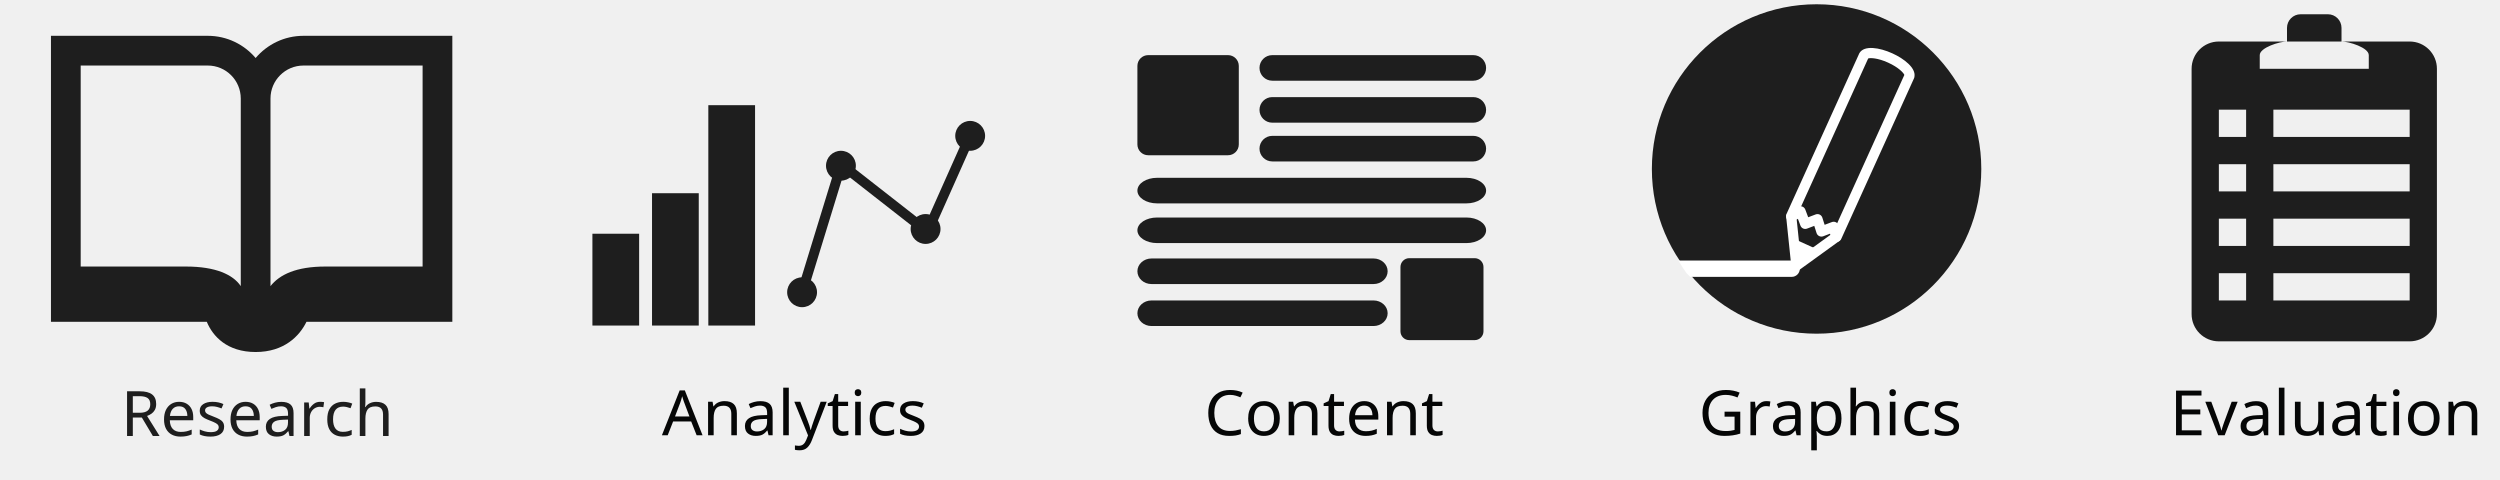
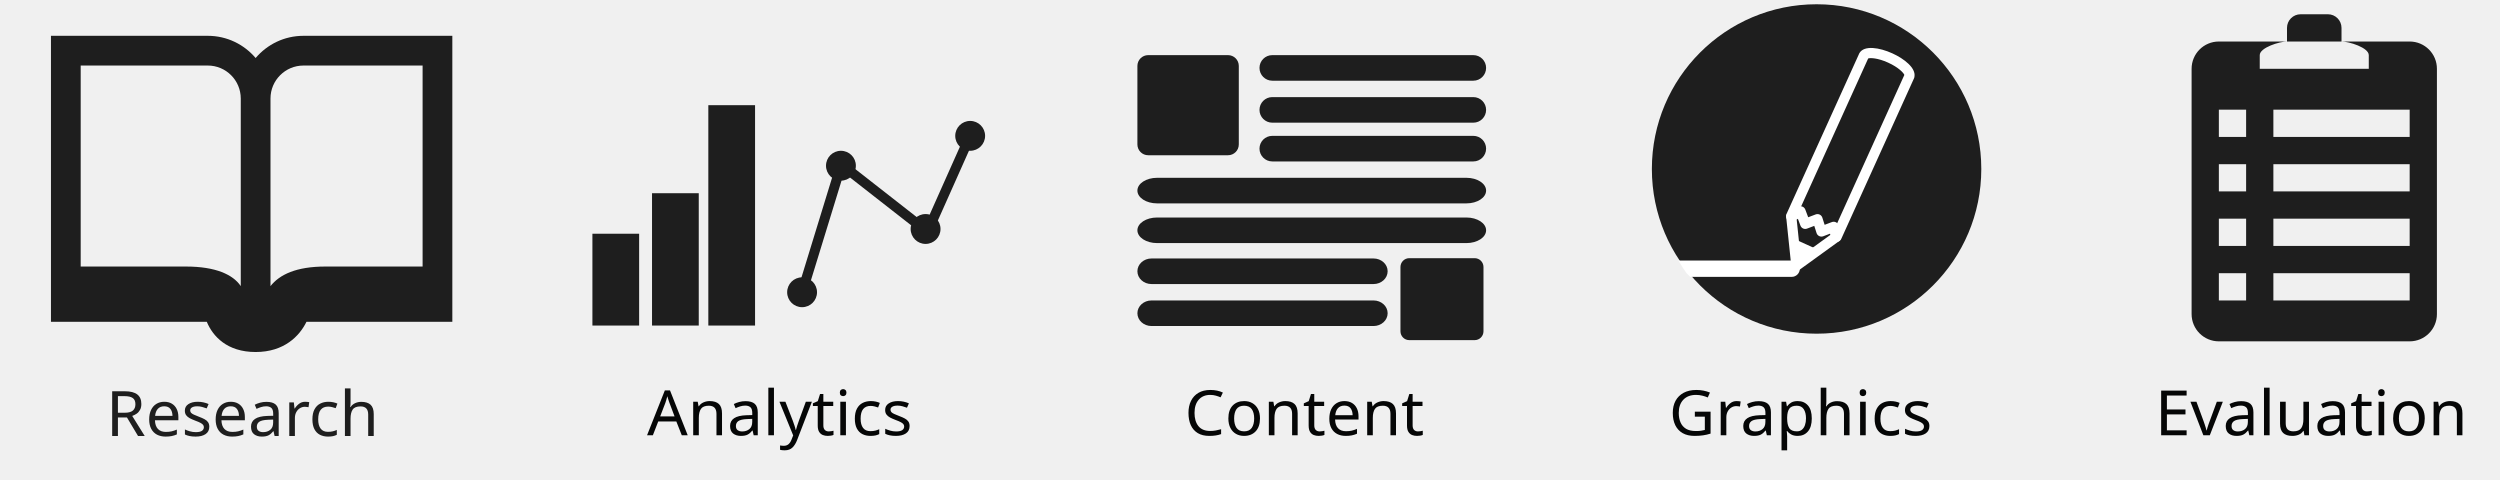
<svg xmlns="http://www.w3.org/2000/svg" version="1.1" id="Layer_1" x="0px" y="0px" width="1009.449px" height="193.491px" viewBox="0 0 1009.449 193.491" enable-background="new 0 0 1009.449 193.491" xml:space="preserve">
-   <path fill="#1E1E1E" d="M122.53,14.46c-7.732,0-14.667,3.483-19.312,8.965c-4.646-5.481-11.58-8.965-19.312-8.965H20.576v115.479  h62.925c2.393,5.802,8.147,12.197,19.717,12.197c11.533,0,17.748-6.479,20.528-12.197h58.896V14.46H122.53z M122.53,26.464h48.108  v81.157H131.38c-11.765,0-18.518,3.265-22.161,7.907V39.776C109.219,32.434,115.19,26.464,122.53,26.464z M32.581,26.464h51.326  c7.339,0,13.309,5.97,13.309,13.312v75.752c-3.11-4.643-10.114-7.907-22.161-7.907H32.581V26.464z" />
-   <g>
-     <text transform="matrix(1.018 0 0 1 267.2617 175.7607)" fill="#050606" font-family="'ProximaNova-Regular'" font-size="25.282">Analytics</text>
-     <rect x="239.203" y="94.375" fill="#1E1E1E" width="18.866" height="37.074" />
-     <rect x="263.276" y="78.017" fill="#1E1E1E" width="18.867" height="53.433" />
-     <rect x="286.01" y="42.472" fill="#1E1E1E" width="18.867" height="88.978" />
-     <circle fill="#1E1E1E" cx="339.552" cy="66.915" r="6.029" />
-     <circle fill="#1E1E1E" cx="373.729" cy="92.46" r="6.029" />
-     <circle fill="#1E1E1E" cx="391.735" cy="54.855" r="6.029" />
-     <circle fill="#1E1E1E" cx="323.866" cy="118.005" r="6.029" />
-     <line fill="#1E1E1E" stroke="#1E1E1E" stroke-width="4" stroke-miterlimit="10" x1="339.553" y1="66.915" x2="323.867" y2="118.005" />
-     <line fill="#1E1E1E" stroke="#1E1E1E" stroke-width="4" stroke-miterlimit="10" x1="373.729" y1="92.989" x2="337.984" y2="65.049" />
-     <line fill="#1E1E1E" stroke="#1E1E1E" stroke-width="4" stroke-miterlimit="10" x1="391.736" y1="54.855" x2="373.729" y2="95.251" />
+   <defs id="defs95" />
+   <path fill="#1E1E1E" d="M122.53,14.46c-7.732,0-14.667,3.483-19.312,8.965c-4.646-5.481-11.58-8.965-19.312-8.965H20.576v115.479  h62.925c2.393,5.802,8.147,12.197,19.717,12.197c11.533,0,17.748-6.479,20.528-12.197h58.896V14.46H122.53z M122.53,26.464h48.108  v81.157H131.38c-11.765,0-18.518,3.265-22.161,7.907V39.776C109.219,32.434,115.19,26.464,122.53,26.464z M32.581,26.464h51.326  c7.339,0,13.309,5.97,13.309,13.312v75.752c-3.11-4.643-10.114-7.907-22.161-7.907H32.581V26.464z" id="path1" />
+   <g id="g8">
+     <text transform="scale(1.00896,0.9911197)" fill="#050606" font-family="ProximaNova-Regular" font-size="25.508px" id="text1" x="258.942" y="177.335" style="stroke-width:1.009">Analytics</text>
+     <rect x="239.203" y="94.375" fill="#1E1E1E" width="18.866" height="37.074" id="rect1" />
+     <rect x="263.276" y="78.017" fill="#1E1E1E" width="18.867" height="53.433" id="rect2" />
+     <rect x="286.01" y="42.472" fill="#1E1E1E" width="18.867" height="88.978" id="rect3" />
+     <circle fill="#1E1E1E" cx="339.552" cy="66.915" r="6.029" id="circle3" />
+     <circle fill="#1E1E1E" cx="373.729" cy="92.46" r="6.029" id="circle4" />
+     <circle fill="#1E1E1E" cx="391.735" cy="54.855" r="6.029" id="circle5" />
+     <circle fill="#1E1E1E" cx="323.866" cy="118.005" r="6.029" id="circle6" />
+     <line fill="#1E1E1E" stroke="#1E1E1E" stroke-width="4" stroke-miterlimit="10" x1="339.553" y1="66.915" x2="323.867" y2="118.005" id="line6" />
+     <line fill="#1E1E1E" stroke="#1E1E1E" stroke-width="4" stroke-miterlimit="10" x1="373.729" y1="92.989" x2="337.984" y2="65.049" id="line7" />
+     <line fill="#1E1E1E" stroke="#1E1E1E" stroke-width="4" stroke-miterlimit="10" x1="391.736" y1="54.855" x2="373.729" y2="95.251" id="line8" />
  </g>
-   <path fill="#1E1E1E" d="M500.202,58.324c0,2.408-1.951,4.359-4.358,4.359h-32.226c-2.408,0-4.359-1.951-4.359-4.359V26.618  c0-2.408,1.951-4.359,4.359-4.359h32.226c2.407,0,4.358,1.951,4.358,4.359V58.324z" />
-   <path fill="#1E1E1E" d="M599,133.772c0,1.972-1.598,3.569-3.569,3.569h-26.385c-1.971,0-3.569-1.598-3.569-3.569v-25.961  c0-1.971,1.598-3.568,3.569-3.568h26.385c1.972,0,3.569,1.598,3.569,3.568V133.772z" />
-   <path fill="#1E1E1E" d="M600.058,27.423c0,2.852-2.312,5.164-5.163,5.164H513.72c-2.852,0-5.164-2.312-5.164-5.164l0,0  c0-2.852,2.312-5.164,5.164-5.164h81.175C597.747,22.259,600.058,24.571,600.058,27.423L600.058,27.423z" />
-   <path fill="#1E1E1E" d="M600.058,44.372c0,2.852-2.312,5.164-5.163,5.164H513.72c-2.852,0-5.164-2.312-5.164-5.164l0,0  c0-2.852,2.312-5.164,5.164-5.164h81.175C597.747,39.208,600.058,41.521,600.058,44.372L600.058,44.372z" />
-   <path fill="#1E1E1E" d="M600.058,60.02c0,2.853-2.312,5.165-5.163,5.165H513.72c-2.852,0-5.164-2.312-5.164-5.165l0,0  c0-2.852,2.312-5.164,5.164-5.164h81.175C597.747,54.855,600.058,57.168,600.058,60.02L600.058,60.02z" />
-   <path fill="#1E1E1E" d="M600.058,76.958c0,2.853-3.557,5.164-7.947,5.164H467.205c-4.389,0-7.947-2.312-7.947-5.164l0,0  c0-2.853,3.558-5.165,7.947-5.165h124.907C596.501,71.793,600.058,74.105,600.058,76.958L600.058,76.958z" />
-   <path fill="#1E1E1E" d="M600.058,92.989c0,2.853-3.557,5.164-7.947,5.164H467.205c-4.389,0-7.947-2.312-7.947-5.164l0,0  c0-2.852,3.558-5.164,7.947-5.164h124.907C596.501,87.825,600.058,90.138,600.058,92.989L600.058,92.989z" />
-   <path fill="#1E1E1E" d="M560.303,109.53c0,2.852-2.554,5.164-5.703,5.164h-89.639c-3.15,0-5.703-2.312-5.703-5.164l0,0  c0-2.853,2.553-5.164,5.703-5.164H554.6C557.749,104.366,560.303,106.678,560.303,109.53L560.303,109.53z" />
-   <circle fill="#1E1E1E" cx="733.499" cy="68.229" r="66.508" />
-   <g>
-     <g>
-       <g>
-         <polygon fill="#FFFFFF" points="725.555,106.791 724.524,98.883 732.179,102.354    " />
+   <path fill="#1E1E1E" d="M500.202,58.324c0,2.408-1.951,4.359-4.358,4.359h-32.226c-2.408,0-4.359-1.951-4.359-4.359V26.618  c0-2.408,1.951-4.359,4.359-4.359h32.226c2.407,0,4.358,1.951,4.358,4.359V58.324z" id="path8" />
+   <path fill="#1E1E1E" d="M599,133.772c0,1.972-1.598,3.569-3.569,3.569h-26.385c-1.971,0-3.569-1.598-3.569-3.569v-25.961  c0-1.971,1.598-3.568,3.569-3.568h26.385c1.972,0,3.569,1.598,3.569,3.568V133.772z" id="path9" />
+   <path fill="#1E1E1E" d="M600.058,27.423c0,2.852-2.312,5.164-5.163,5.164H513.72c-2.852,0-5.164-2.312-5.164-5.164l0,0  c0-2.852,2.312-5.164,5.164-5.164h81.175C597.747,22.259,600.058,24.571,600.058,27.423L600.058,27.423z" id="path10" />
+   <path fill="#1E1E1E" d="M600.058,44.372c0,2.852-2.312,5.164-5.163,5.164H513.72c-2.852,0-5.164-2.312-5.164-5.164l0,0  c0-2.852,2.312-5.164,5.164-5.164h81.175C597.747,39.208,600.058,41.521,600.058,44.372L600.058,44.372z" id="path11" />
+   <path fill="#1E1E1E" d="M600.058,60.02c0,2.853-2.312,5.165-5.163,5.165H513.72c-2.852,0-5.164-2.312-5.164-5.165l0,0  c0-2.852,2.312-5.164,5.164-5.164h81.175C597.747,54.855,600.058,57.168,600.058,60.02L600.058,60.02z" id="path12" />
+   <path fill="#1E1E1E" d="M600.058,76.958c0,2.853-3.557,5.164-7.947,5.164H467.205c-4.389,0-7.947-2.312-7.947-5.164l0,0  c0-2.853,3.558-5.165,7.947-5.165h124.907C596.501,71.793,600.058,74.105,600.058,76.958L600.058,76.958z" id="path13" />
+   <path fill="#1E1E1E" d="M600.058,92.989c0,2.853-3.557,5.164-7.947,5.164H467.205c-4.389,0-7.947-2.312-7.947-5.164l0,0  c0-2.852,3.558-5.164,7.947-5.164h124.907C596.501,87.825,600.058,90.138,600.058,92.989L600.058,92.989z" id="path14" />
+   <path fill="#1E1E1E" d="M560.303,109.53c0,2.852-2.554,5.164-5.703,5.164h-89.639c-3.15,0-5.703-2.312-5.703-5.164l0,0  c0-2.853,2.553-5.164,5.703-5.164H554.6C557.749,104.366,560.303,106.678,560.303,109.53L560.303,109.53z" id="path15" />
+   <circle fill="#1E1E1E" cx="733.499" cy="68.229" r="66.508" id="circle15" />
+   <g id="g21">
+     <g id="g19">
+       <g id="g15">
+         <polygon fill="#FFFFFF" points="725.555,106.791 724.524,98.883 732.179,102.354    " id="polygon15" />
      </g>
-       <g>
-         <path fill="#FFFFFF" d="M741.589,97.668c-0.28,0-0.562-0.055-0.832-0.175l0.816-1.891l-1.858-0.84l29.221-64.498     c-0.225-0.748-2.264-3.032-6.568-4.982c-4.243-1.922-7.278-1.977-8.042-1.668l-29.237,64.52l-1.866-0.844l-0.909,1.847     c-0.989-0.497-1.427-1.692-0.974-2.699l29.2-64.449c0.031-0.085,0.065-0.169,0.104-0.253c0.057-0.119,0.11-0.225,0.174-0.328     c0.011-0.017,0.021-0.033,0.031-0.046v-0.003c1.937-3.141,8.035-2.175,13.219,0.172c4.969,2.255,9.537,5.977,8.954,9.388     c-0.018,0.236-0.075,0.472-0.177,0.696l-29.381,64.843C743.121,97.218,742.369,97.668,741.589,97.668L741.589,97.668z" />
+       <g id="g16">
+         <path fill="#FFFFFF" d="M741.589,97.668c-0.28,0-0.562-0.055-0.832-0.175l0.816-1.891l-1.858-0.84l29.221-64.498     c-0.225-0.748-2.264-3.032-6.568-4.982c-4.243-1.922-7.278-1.977-8.042-1.668l-29.237,64.52l-1.866-0.844l-0.909,1.847     c-0.989-0.497-1.427-1.692-0.974-2.699l29.2-64.449c0.031-0.085,0.065-0.169,0.104-0.253c0.057-0.119,0.11-0.225,0.174-0.328     c0.011-0.017,0.021-0.033,0.031-0.046v-0.003c1.937-3.141,8.035-2.175,13.219,0.172c4.969,2.255,9.537,5.977,8.954,9.388     c-0.018,0.236-0.075,0.472-0.177,0.696l-29.381,64.843C743.121,97.218,742.369,97.668,741.589,97.668L741.589,97.668z" id="path16" />
      </g>
-       <g>
-         <path fill="#FFFFFF" d="M725.341,109.37c-0.282,0-0.568-0.059-0.839-0.181c-0.67-0.3-1.128-0.934-1.206-1.666l-2.062-19.768     c-0.085-0.8,0.308-1.575,0.999-1.985l3.738-2.205c0.525-0.311,1.155-0.371,1.729-0.169c0.571,0.201,1.027,0.647,1.241,1.216     l1.171,3.113l3.017-1.146c0.53-0.201,1.119-0.176,1.625,0.07c0.51,0.245,0.898,0.688,1.068,1.227l0.926,2.902l2.924-1.11     c0.558-0.208,1.178-0.169,1.704,0.109c0.523,0.281,0.901,0.774,1.034,1.354l0.945,4.135c0.183,0.806-0.13,1.642-0.799,2.127     l-16.009,11.582C726.189,109.237,725.768,109.37,725.341,109.37L725.341,109.37z M725.466,88.644l1.555,14.914l12.018-8.696     l-0.115-0.505l-2.742,1.043c-0.527,0.198-1.115,0.176-1.625-0.072c-0.511-0.247-0.896-0.688-1.066-1.227l-0.926-2.9l-2.92,1.108     c-0.509,0.194-1.076,0.179-1.576-0.048c-0.499-0.226-0.888-0.641-1.08-1.151l-1.034-2.751L725.466,88.644L725.466,88.644z" />
+       <g id="g17">
+         <path fill="#FFFFFF" d="M725.341,109.37c-0.282,0-0.568-0.059-0.839-0.181c-0.67-0.3-1.128-0.934-1.206-1.666l-2.062-19.768     c-0.085-0.8,0.308-1.575,0.999-1.985l3.738-2.205c0.525-0.311,1.155-0.371,1.729-0.169c0.571,0.201,1.027,0.647,1.241,1.216     l1.171,3.113l3.017-1.146c0.53-0.201,1.119-0.176,1.625,0.07c0.51,0.245,0.898,0.688,1.068,1.227l0.926,2.902l2.924-1.11     c0.558-0.208,1.178-0.169,1.704,0.109c0.523,0.281,0.901,0.774,1.034,1.354l0.945,4.135c0.183,0.806-0.13,1.642-0.799,2.127     l-16.009,11.582C726.189,109.237,725.768,109.37,725.341,109.37L725.341,109.37z M725.466,88.644l1.555,14.914l12.018-8.696     l-0.115-0.505l-2.742,1.043c-0.527,0.198-1.115,0.176-1.625-0.072c-0.511-0.247-0.896-0.688-1.066-1.227l-0.926-2.9l-2.92,1.108     c-0.509,0.194-1.076,0.179-1.576-0.048c-0.499-0.226-0.888-0.641-1.08-1.151l-1.034-2.751L725.466,88.644L725.466,88.644z" id="path17" />
      </g>
-       <g>
-         <polygon fill="#FFFFFF" points="731.751,104.298 723.376,100.505 725.071,96.755 733.447,100.55    " />
+       <g id="g18">
+         <polygon fill="#FFFFFF" points="731.751,104.298 723.376,100.505 725.071,96.755 733.447,100.55    " id="polygon17" />
      </g>
    </g>
-     <g>
-       <path fill="#FFFFFF" d="M723.447,105.211h-45.724c0.597,0.911,1.165,1.841,1.703,2.79c0.547,0.763,1.081,1.535,1.588,2.326    c0.492,0.482,0.979,0.968,1.452,1.469h40.98c1.818,0,3.294-1.475,3.294-3.293S725.266,105.211,723.447,105.211z" />
+     <g id="g20">
+       <path fill="#FFFFFF" d="M723.447,105.211h-45.724c0.597,0.911,1.165,1.841,1.703,2.79c0.547,0.763,1.081,1.535,1.588,2.326    c0.492,0.482,0.979,0.968,1.452,1.469h40.98c1.818,0,3.294-1.475,3.294-3.293S725.266,105.211,723.447,105.211z" id="path19" />
    </g>
  </g>
-   <path fill="#1E1E1E" d="M972.974,137.83h-77.045c-6.077,0-11.006-4.928-11.006-11.007V27.769c0-6.078,4.929-11.006,11.006-11.006  h27.516c-3.042,0-11.006,2.461-11.006,5.504v5.504h5.503h33.019h5.503v-5.505c0-3.042-7.963-5.503-11.007-5.503h27.518  c6.077,0,11.005,4.928,11.005,11.005v99.056C983.979,132.902,979.051,137.83,972.974,137.83z M906.937,44.278H895.93v11.006h11.007  V44.278z M906.937,66.289H895.93v11.007h11.007V66.289z M906.937,88.302H895.93v11.006h11.007V88.302z M906.937,110.315H895.93  v11.005h11.007V110.315z M972.974,44.278h-55.032v11.006h55.032V44.278z M972.974,66.289h-55.032v11.007h55.032V66.289z   M972.974,88.302h-55.032v11.006h55.032V88.302z M972.974,110.315h-55.032v11.005h55.032V110.315z M928.947,16.763h-5.503V11.26  c0.001-3.042,2.461-5.504,5.503-5.504h11.006c3.042,0,5.502,2.462,5.502,5.504v5.503h-5.502H928.947L928.947,16.763z" />
-   <text transform="matrix(1.018 0 0 1 60.9839 543.0947)" fill="#050606" font-family="'Calluna-Regular'" font-size="30">Research</text>
-   <path fill="#E88A7E" d="M143.41,351.356c-9.175,0-17.404,4.134-22.916,10.638c-5.513-6.504-13.741-10.638-22.916-10.638H22.429  v137.029h74.669c2.839,6.885,9.668,14.475,23.396,14.475c13.685,0,21.06-7.688,24.358-14.475h69.888V351.356H143.41z   M143.41,365.601h57.086v96.304h-46.583c-13.96,0-21.974,3.874-26.297,9.383v-89.89C127.615,372.685,134.7,365.601,143.41,365.601z   M36.674,365.601h60.904c8.709,0,15.793,7.084,15.793,15.797v89.89c-3.69-5.509-12.002-9.383-26.297-9.383h-50.4V365.601z" />
-   <rect x="-7.769" y="339.62" opacity="0.7" fill="#2D2D2D" width="252" height="212.5" />
-   <circle fill="#E88A7E" cx="44.997" cy="-4135.294" r="151.492" />
-   <text transform="matrix(1 0 0 1 -49.9521 -4135.488)" fill="#EEBAB6" font-family="'IM_FELL_FLOWERS_1'" font-size="142.471">U</text>
-   <text transform="matrix(1 0 0 1 -1.4995 -4091.244)" fill="#FFFFFF" font-family="'HoeflerText-Regular'" font-size="156.451">L</text>
-   <circle fill="none" stroke="#FFFFFF" stroke-width="7" stroke-miterlimit="10" cx="43.525" cy="-4134.265" r="124.815" />
-   <circle fill="#E88A7E" cx="435.71" cy="-4091.244" r="151.492" />
-   <text transform="matrix(1 0 0 1 340.7612 -4091.438)" fill="#EEBAB6" font-family="'IM_FELL_FLOWERS_1'" font-size="142.471">U</text>
-   <circle fill="none" stroke="#FFFFFF" stroke-width="7" stroke-miterlimit="10" cx="434.238" cy="-4090.215" r="124.815" />
-   <circle fill="#E88A7E" cx="1182.772" cy="-4117.587" r="151.492" />
-   <circle fill="none" stroke="#FFFFFF" stroke-width="7" stroke-miterlimit="10" cx="1181.301" cy="-4116.558" r="124.815" />
-   <text transform="matrix(1 0 0 1 1080.487 -3661.72)" fill="#FDFDFE" font-family="'IM_FELL_FLOWERS_2'" font-size="573.751">c</text>
-   <text transform="matrix(1 0 0 1 651.5518 -4109.064)" font-family="'IM_FELL_FLOWERS_1'" font-size="190.524">U</text>
-   <circle fill="#E88A7E" cx="-344.094" cy="-4135.488" r="151.492" />
-   <text transform="matrix(1 0 0 1 -439.042 -4135.682)" fill="#FCFAFB" font-family="'IM_FELL_FLOWERS_1'" font-size="142.471">U</text>
-   <text transform="matrix(1 0 0 1 -826.1729 -4134.266)" fill="#E88A7E" font-family="'IM_FELL_FLOWERS_1'" font-size="182.753">U</text>
-   <circle fill="#E88A7E" cx="1573.144" cy="-4109.063" r="151.492" />
-   <text transform="matrix(1 0 0 1 1526.648 -4065.014)" fill="#FFFFFF" font-family="'HoeflerText-Regular'" font-size="156.451">L</text>
-   <circle fill="none" stroke="#FFFFFF" stroke-width="7" stroke-miterlimit="10" cx="1571.672" cy="-4108.035" r="124.815" />
-   <g>
-     <text transform="matrix(1.018 0 0 1 282.2173 -3549.199)" fill="#49484A" font-family="'HoeflerText-Regular'" font-size="87.245">L</text>
+   <path fill="#1E1E1E" d="M972.974,137.83h-77.045c-6.077,0-11.006-4.928-11.006-11.007V27.769c0-6.078,4.929-11.006,11.006-11.006  h27.516c-3.042,0-11.006,2.461-11.006,5.504v5.504h5.503h33.019h5.503v-5.505c0-3.042-7.963-5.503-11.007-5.503h27.518  c6.077,0,11.005,4.928,11.005,11.005v99.056C983.979,132.902,979.051,137.83,972.974,137.83z M906.937,44.278H895.93v11.006h11.007  V44.278z M906.937,66.289H895.93v11.007h11.007V66.289z M906.937,88.302H895.93v11.006h11.007V88.302z M906.937,110.315H895.93  v11.005h11.007V110.315z M972.974,44.278h-55.032v11.006h55.032V44.278z M972.974,66.289h-55.032v11.007h55.032V66.289z   M972.974,88.302h-55.032v11.006h55.032V88.302z M972.974,110.315h-55.032v11.005h55.032V110.315z M928.947,16.763h-5.503V11.26  c0.001-3.042,2.461-5.504,5.503-5.504h11.006c3.042,0,5.502,2.462,5.502,5.504v5.503h-5.502H928.947L928.947,16.763z" id="path21" />
+   <circle fill="#E88A7E" cx="44.997" cy="-4135.294" r="151.492" id="circle22" />
+   <text transform="matrix(1 0 0 1 -49.9521 -4135.488)" fill="#EEBAB6" font-family="'IM_FELL_FLOWERS_1'" font-size="142.471" id="text22">U</text>
+   <text transform="matrix(1 0 0 1 -1.4995 -4091.244)" fill="#FFFFFF" font-family="'HoeflerText-Regular'" font-size="156.451" id="text23">L</text>
+   <circle fill="none" stroke="#FFFFFF" stroke-width="7" stroke-miterlimit="10" cx="43.525" cy="-4134.265" r="124.815" id="circle23" />
+   <circle fill="#E88A7E" cx="435.71" cy="-4091.244" r="151.492" id="circle24" />
+   <text transform="matrix(1 0 0 1 340.7612 -4091.438)" fill="#EEBAB6" font-family="'IM_FELL_FLOWERS_1'" font-size="142.471" id="text24">U</text>
+   <circle fill="none" stroke="#FFFFFF" stroke-width="7" stroke-miterlimit="10" cx="434.238" cy="-4090.215" r="124.815" id="circle25" />
+   <circle fill="#E88A7E" cx="1182.772" cy="-4117.587" r="151.492" id="circle26" />
+   <circle fill="none" stroke="#FFFFFF" stroke-width="7" stroke-miterlimit="10" cx="1181.301" cy="-4116.558" r="124.815" id="circle27" />
+   <text transform="matrix(1 0 0 1 1080.487 -3661.72)" fill="#FDFDFE" font-family="'IM_FELL_FLOWERS_2'" font-size="573.751" id="text27">c</text>
+   <text transform="matrix(1 0 0 1 651.5518 -4109.064)" font-family="'IM_FELL_FLOWERS_1'" font-size="190.524" id="text28">U</text>
+   <circle fill="#E88A7E" cx="-344.094" cy="-4135.488" r="151.492" id="circle28" />
+   <text transform="matrix(1 0 0 1 -439.042 -4135.682)" fill="#FCFAFB" font-family="'IM_FELL_FLOWERS_1'" font-size="142.471" id="text29">U</text>
+   <text transform="matrix(1 0 0 1 -826.1729 -4134.266)" fill="#E88A7E" font-family="'IM_FELL_FLOWERS_1'" font-size="182.753" id="text30">U</text>
+   <circle fill="#E88A7E" cx="1573.144" cy="-4109.063" r="151.492" id="circle30" />
+   <text transform="matrix(1 0 0 1 1526.648 -4065.014)" fill="#FFFFFF" font-family="'HoeflerText-Regular'" font-size="156.451" id="text31">L</text>
+   <circle fill="none" stroke="#FFFFFF" stroke-width="7" stroke-miterlimit="10" cx="1571.672" cy="-4108.035" r="124.815" id="circle31" />
+   <g id="g32">
+     <text transform="matrix(1.018 0 0 1 282.2173 -3549.199)" fill="#49484A" font-family="'HoeflerText-Regular'" font-size="87.245" id="text32">L</text>
  </g>
-   <text transform="matrix(1 0 0 1 181.4883 -4260.556)" fill="#E88A7E" font-family="'HoeflerText-Regular'" font-size="142.38">R</text>
-   <circle fill="#E88A7E" cx="1248.83" cy="-3621.52" r="151.492" />
-   <circle fill="none" stroke="#FFFFFF" stroke-width="7" stroke-miterlimit="10" cx="1247.358" cy="-3620.491" r="124.815" />
-   <text transform="matrix(1.018 0 0 1 247.4946 -2691.567)" fill="#49484A" font-family="'IM_FELL_FLOWERS_2'" font-size="956.831">c</text>
-   <g>
-     <text transform="matrix(1.018 0 0 1 490.1948 -3549.199)" fill="#49484A" font-family="'HoeflerText-Regular'" font-size="87.245">C</text>
+   <text transform="matrix(1 0 0 1 181.4883 -4260.556)" fill="#E88A7E" font-family="'HoeflerText-Regular'" font-size="142.38" id="text33">R</text>
+   <circle fill="#E88A7E" cx="1248.83" cy="-3621.52" r="151.492" id="circle33" />
+   <circle fill="none" stroke="#FFFFFF" stroke-width="7" stroke-miterlimit="10" cx="1247.358" cy="-3620.491" r="124.815" id="circle34" />
+   <text transform="matrix(1.018 0 0 1 247.4946 -2691.567)" fill="#49484A" font-family="'IM_FELL_FLOWERS_2'" font-size="956.831" id="text34">c</text>
+   <g id="g35">
+     <text transform="matrix(1.018 0 0 1 490.1948 -3549.199)" fill="#49484A" font-family="'HoeflerText-Regular'" font-size="87.245" id="text35">C</text>
  </g>
-   <g>
-     <text transform="matrix(1.018 0 0 1 387.2109 -3633.717)" fill="#49484A" font-family="'HoeflerText-Regular'" font-size="87.245">R</text>
+   <g id="g36">
+     <text transform="matrix(1.018 0 0 1 387.2109 -3633.717)" fill="#49484A" font-family="'HoeflerText-Regular'" font-size="87.245" id="text36">R</text>
  </g>
-   <text transform="matrix(1.018 0 0 1 1111.69 -4109.064)" fill="#E88A7E" font-family="'HoeflerText-Regular'" font-size="52.275">L</text>
-   <text transform="matrix(1.018 0 0 1 1207.809 -4108.035)" fill="#E88A7E" font-family="'HoeflerText-Regular'" font-size="52.275">C</text>
-   <text transform="matrix(1.018 0 0 1 1161.102 -4159.245)" fill="#E88A7E" font-family="'HoeflerText-Regular'" font-size="52.275">R</text>
-   <circle fill="#E88A7E" cx="387.211" cy="-3054.095" r="151.492" />
-   <circle fill="none" stroke="#FFFFFF" stroke-width="7" stroke-miterlimit="10" cx="385.739" cy="-3053.065" r="124.815" />
-   <text transform="matrix(1 0 0 1 284.9258 -2598.227)" fill="#FDFDFE" font-family="'IM_FELL_FLOWERS_2'" font-size="573.751">c</text>
-   <text transform="matrix(1.018 0 0 1 316.1294 -3045.571)" fill="#E88A7E" font-family="'HoeflerText-Regular'" font-size="52.275">L</text>
-   <text transform="matrix(1.018 0 0 1 412.2471 -3044.543)" fill="#E88A7E" font-family="'HoeflerText-Regular'" font-size="52.275">C</text>
-   <text transform="matrix(1.018 0 0 1 365.54 -3095.753)" fill="#E88A7E" font-family="'HoeflerText-Regular'" font-size="52.275">R</text>
-   <circle fill="#5B595A" cx="-67.348" cy="-3043.389" r="151.492" />
-   <circle fill="none" stroke="#FFFFFF" stroke-width="7" stroke-miterlimit="10" cx="-68.82" cy="-3042.359" r="124.815" />
-   <text transform="matrix(1 0 0 1 -169.6338 -2587.523)" fill="#FDFDFE" font-family="'IM_FELL_FLOWERS_2'" font-size="573.751">c</text>
-   <g>
-     <text transform="matrix(1.018 0 0 1 -138.4297 -3034.865)" fill="#49484A" font-family="'HoeflerText-Regular'" font-size="52">L</text>
+   <text transform="matrix(1.018 0 0 1 1111.69 -4109.064)" fill="#E88A7E" font-family="'HoeflerText-Regular'" font-size="52.275" id="text37">L</text>
+   <text transform="matrix(1.018 0 0 1 1207.809 -4108.035)" fill="#E88A7E" font-family="'HoeflerText-Regular'" font-size="52.275" id="text38">C</text>
+   <text transform="matrix(1.018 0 0 1 1161.102 -4159.245)" fill="#E88A7E" font-family="'HoeflerText-Regular'" font-size="52.275" id="text39">R</text>
+   <circle fill="#E88A7E" cx="387.211" cy="-3054.095" r="151.492" id="circle39" />
+   <circle fill="none" stroke="#FFFFFF" stroke-width="7" stroke-miterlimit="10" cx="385.739" cy="-3053.065" r="124.815" id="circle40" />
+   <text transform="matrix(1 0 0 1 284.9258 -2598.227)" fill="#FDFDFE" font-family="'IM_FELL_FLOWERS_2'" font-size="573.751" id="text40">c</text>
+   <text transform="matrix(1.018 0 0 1 316.1294 -3045.571)" fill="#E88A7E" font-family="'HoeflerText-Regular'" font-size="52.275" id="text41">L</text>
+   <text transform="matrix(1.018 0 0 1 412.2471 -3044.543)" fill="#E88A7E" font-family="'HoeflerText-Regular'" font-size="52.275" id="text42">C</text>
+   <text transform="matrix(1.018 0 0 1 365.54 -3095.753)" fill="#E88A7E" font-family="'HoeflerText-Regular'" font-size="52.275" id="text43">R</text>
+   <circle fill="#5B595A" cx="-67.348" cy="-3043.389" r="151.492" id="circle43" />
+   <circle fill="none" stroke="#FFFFFF" stroke-width="7" stroke-miterlimit="10" cx="-68.82" cy="-3042.359" r="124.815" id="circle44" />
+   <text transform="matrix(1 0 0 1 -169.6338 -2587.523)" fill="#FDFDFE" font-family="'IM_FELL_FLOWERS_2'" font-size="573.751" id="text44">c</text>
+   <g id="g45">
+     <text transform="matrix(1.018 0 0 1 -138.4297 -3034.865)" fill="#49484A" font-family="'HoeflerText-Regular'" font-size="52" id="text45">L</text>
  </g>
-   <g>
-     <text transform="matrix(1.018 0 0 1 -42.3125 -3033.837)" fill="#49484A" font-family="'HoeflerText-Regular'" font-size="52">C</text>
+   <g id="g46">
+     <text transform="matrix(1.018 0 0 1 -42.3125 -3033.837)" fill="#49484A" font-family="'HoeflerText-Regular'" font-size="52" id="text46">C</text>
  </g>
-   <g>
-     <text transform="matrix(1.018 0 0 1 -89.0195 -3085.046)" fill="#49484A" font-family="'HoeflerText-Regular'" font-size="52">R</text>
+   <g id="g47">
+     <text transform="matrix(1.018 0 0 1 -89.0195 -3085.046)" fill="#49484A" font-family="'HoeflerText-Regular'" font-size="52" id="text47">R</text>
  </g>
-   <circle fill="#E88A7E" cx="-864.188" cy="-2672.518" r="219.379" />
-   <path fill="none" stroke="#FFFFFF" stroke-width="7" stroke-miterlimit="10" d="M-684.571-2671.026  c0,99.824-80.924,180.746-180.749,180.746c-99.826,0-180.748-80.922-180.748-180.746c0-99.826,80.922-180.75,180.748-180.75  C-765.495-2851.776-684.571-2770.853-684.571-2671.026z" />
-   <text transform="matrix(1 0 0 1 -1012.31 -2007.364)" fill="#FDFDFE" font-family="'IM_FELL_FLOWERS_2'" font-size="830.862">c</text>
-   <circle fill="#E88A7E" cx="-350.121" cy="-2579.339" r="227.24" />
-   <path fill="none" stroke="#FFFFFF" stroke-width="7" stroke-miterlimit="10" d="M-165.104-2577.795  c0,103.401-83.823,187.223-187.224,187.223c-103.403,0-187.225-83.821-187.225-187.223c0-103.403,83.822-187.227,187.225-187.227  C-248.928-2765.021-165.104-2681.198-165.104-2577.795z" />
-   <text transform="matrix(1 0 0 1 -503.5503 -1895.535)" fill="#FDFDFE" font-family="'IM_FELL_FLOWERS_2'" font-size="860.633">c</text>
-   <circle fill="#E88A7E" cx="1598.674" cy="-2968.381" r="226.5" />
-   <path fill="#E88A7E" d="M3213.338-3254.448c0,14.003-21.906,25.354-48.93,25.354h-445.577c-27.023,0-48.93-11.351-48.93-25.354  v-230.875c0-14.003,21.906-25.354,48.93-25.354h445.577c27.023,0,48.93,11.351,48.93,25.354V-3254.448z" />
-   <text transform="matrix(1.018 0 0 1 2837.596 -3403.539)">
-     <tspan x="0" y="0" fill="#FFFEFE" font-family="'GoudyBookletter1911'" font-size="70">DATA </tspan>
-     <tspan x="-58.974" y="84" fill="#FFFEFE" font-family="'GoudyBookletter1911'" font-size="70">ANALYSIS</tspan>
+   <circle fill="#E88A7E" cx="-864.188" cy="-2672.518" r="219.379" id="circle47" />
+   <path fill="none" stroke="#FFFFFF" stroke-width="7" stroke-miterlimit="10" d="M-684.571-2671.026  c0,99.824-80.924,180.746-180.749,180.746c-99.826,0-180.748-80.922-180.748-180.746c0-99.826,80.922-180.75,180.748-180.75  C-765.495-2851.776-684.571-2770.853-684.571-2671.026z" id="path47" />
+   <text transform="matrix(1 0 0 1 -1012.31 -2007.364)" fill="#FDFDFE" font-family="'IM_FELL_FLOWERS_2'" font-size="830.862" id="text48">c</text>
+   <circle fill="#E88A7E" cx="-350.121" cy="-2579.339" r="227.24" id="circle48" />
+   <path fill="none" stroke="#FFFFFF" stroke-width="7" stroke-miterlimit="10" d="M-165.104-2577.795  c0,103.401-83.823,187.223-187.224,187.223c-103.403,0-187.225-83.821-187.225-187.223c0-103.403,83.822-187.227,187.225-187.227  C-248.928-2765.021-165.104-2681.198-165.104-2577.795z" id="path48" />
+   <text transform="matrix(1 0 0 1 -503.5503 -1895.535)" fill="#FDFDFE" font-family="'IM_FELL_FLOWERS_2'" font-size="860.633" id="text49">c</text>
+   <circle fill="#E88A7E" cx="1598.674" cy="-2968.381" r="226.5" id="circle49" />
+   <path fill="#E88A7E" d="M3213.338-3254.448c0,14.003-21.906,25.354-48.93,25.354h-445.577c-27.023,0-48.93-11.351-48.93-25.354  v-230.875c0-14.003,21.906-25.354,48.93-25.354h445.577c27.023,0,48.93,11.351,48.93,25.354V-3254.448z" id="path49" />
+   <text transform="matrix(1.018 0 0 1 2837.596 -3403.539)" id="text50">
+     <tspan x="0" y="0" fill="#FFFEFE" font-family="'GoudyBookletter1911'" font-size="70" id="tspan49">DATA </tspan>
+     <tspan x="-58.974" y="84" fill="#FFFEFE" font-family="'GoudyBookletter1911'" font-size="70" id="tspan50">ANALYSIS</tspan>
  </text>
-   <path fill="#E88A7E" d="M2481.29-3254.448c0,14.003-21.906,25.354-48.93,25.354h-445.577c-27.023,0-48.93-11.351-48.93-25.354  v-230.875c0-14.003,21.906-25.354,48.93-25.354h445.577c27.023,0,48.93,11.351,48.93,25.354V-3254.448z" />
-   <text transform="matrix(1.018 0 0 1 2075.172 -3349.534)" fill="#FFFEFE" font-family="'Calluna-Regular'" font-size="70">Research</text>
-   <text transform="matrix(1.018 0 0 1 48.8076 176.042)" fill="#1E1E1E" font-family="'ProximaNova-Regular'" font-size="25.282">Research</text>
-   <text transform="matrix(1.018 0 0 1 486.3027 175.7607)" fill="#050606" font-family="'ProximaNova-Regular'" font-size="25.282">Content</text>
-   <text transform="matrix(1.018 0 0 1 685.8594 175.7607)" fill="#050606" font-family="'ProximaNova-Regular'" font-size="25.282">Graphics</text>
-   <text transform="matrix(1.018 0 0 1 876.1416 175.7607)" fill="#050606" font-family="'ProximaNova-Regular'" font-size="25.282">Evaluation</text>
-   <path fill="#1E1E1E" d="M560.303,126.479c0,2.852-2.554,5.164-5.703,5.164h-89.639c-3.15,0-5.703-2.312-5.703-5.164l0,0  c0-2.852,2.553-5.164,5.703-5.164H554.6C557.749,121.315,560.303,123.628,560.303,126.479L560.303,126.479z" />
-   <g>
-     <text transform="matrix(1.018 0 0 1 316.6196 542.7607)" fill="#050606" font-family="'Calluna-Regular'" font-size="30">Analytics</text>
-     <rect x="281.857" y="446.187" fill="#E88A7E" width="22.387" height="43.992" />
-     <rect x="310.423" y="426.774" fill="#E88A7E" width="22.388" height="63.404" />
-     <rect x="337.4" y="384.596" fill="#E88A7E" width="22.388" height="105.583" />
-     <circle fill="#E88A7E" cx="400.934" cy="413.601" r="7.154" />
-     <circle fill="#E88A7E" cx="441.489" cy="443.913" r="7.154" />
-     <circle fill="#E88A7E" cx="462.856" cy="399.291" r="7.154" />
-     <circle fill="#E88A7E" cx="382.321" cy="474.226" r="7.155" />
-     <line fill="#E88A7E" stroke="#EB8C8C" stroke-width="4" stroke-miterlimit="10" x1="400.935" y1="413.601" x2="382.321" y2="474.226" />
-     <line fill="#E88A7E" stroke="#EB8C8C" stroke-width="4" stroke-miterlimit="10" x1="441.489" y1="444.542" x2="399.073" y2="411.387" />
-     <line fill="#E88A7E" stroke="#EB8C8C" stroke-width="4" stroke-miterlimit="10" x1="462.856" y1="399.291" x2="441.489" y2="447.226" />
-   </g>
-   <text transform="matrix(1.018 0 0 1 574.9507 542.7607)" fill="#050606" font-family="'Calluna-Regular'" font-size="30">Content</text>
-   <text transform="matrix(1.018 0 0 1 813.9189 542.7607)" fill="#050606" font-family="'Calluna-Regular'" font-size="30">Graphics</text>
-   <text transform="matrix(1.018 0 0 1 1054.507 542.7607)" fill="#050606" font-family="'Calluna-Regular'" font-size="30">Evaluation</text>
-   <path fill="#E88A7E" d="M591.565,403.407c0,2.857-2.315,5.173-5.172,5.173h-38.24c-2.857,0-5.173-2.315-5.173-5.173v-37.624  c0-2.856,2.315-5.173,5.173-5.173h38.24c2.856,0,5.172,2.316,5.172,5.173V403.407z" />
-   <path fill="#E88A7E" d="M708.802,492.937c0,2.339-1.896,4.234-4.236,4.234h-31.309c-2.34,0-4.234-1.896-4.234-4.234V462.13  c0-2.339,1.895-4.234,4.234-4.234h31.309c2.34,0,4.236,1.896,4.236,4.234V492.937z" />
-   <path fill="#E88A7E" d="M710.058,366.738c0,3.385-2.744,6.128-6.127,6.128h-96.325c-3.384,0-6.128-2.743-6.128-6.128l0,0  c0-3.384,2.744-6.128,6.128-6.128h96.325C707.313,360.61,710.058,363.354,710.058,366.738L710.058,366.738z" />
-   <path fill="#E88A7E" d="M710.058,386.851c0,3.385-2.744,6.129-6.127,6.129h-96.325c-3.384,0-6.128-2.744-6.128-6.129l0,0  c0-3.384,2.744-6.128,6.128-6.128h96.325C707.313,380.723,710.058,383.467,710.058,386.851L710.058,386.851z" />
-   <path fill="#E88A7E" d="M710.058,405.419c0,3.385-2.744,6.129-6.127,6.129h-96.325c-3.384,0-6.128-2.744-6.128-6.129l0,0  c0-3.384,2.744-6.128,6.128-6.128h96.325C707.313,399.291,710.058,402.035,710.058,405.419L710.058,405.419z" />
-   <path fill="#E88A7E" d="M710.058,425.519c0,3.385-4.221,6.127-9.43,6.127H552.41c-5.208,0-9.43-2.742-9.43-6.127l0,0  c0-3.385,4.222-6.129,9.43-6.129h148.218C705.837,419.39,710.058,422.134,710.058,425.519L710.058,425.519z" />
-   <path fill="#E88A7E" d="M710.058,444.542c0,3.385-4.221,6.127-9.43,6.127H552.41c-5.208,0-9.43-2.742-9.43-6.127l0,0  c0-3.385,4.222-6.129,9.43-6.129h148.218C705.837,438.413,710.058,441.157,710.058,444.542L710.058,444.542z" />
-   <path fill="#E88A7E" d="M662.882,464.169c0,3.385-3.029,6.129-6.768,6.129H549.748c-3.737,0-6.768-2.744-6.768-6.129l0,0  c0-3.385,3.03-6.127,6.768-6.127h106.367C659.853,458.042,662.882,460.784,662.882,464.169L662.882,464.169z" />
-   <path fill="#E88A7E" d="M662.882,484.281c0,3.385-3.029,6.128-6.768,6.128H549.748c-3.737,0-6.768-2.743-6.768-6.128l0,0  c0-3.384,3.03-6.128,6.768-6.128h106.367C659.853,478.153,662.882,480.897,662.882,484.281L662.882,484.281z" />
-   <circle fill="#E88A7E" cx="868.401" cy="415.161" r="78.92" />
-   <g>
-     <g>
-       <g>
-         <polygon fill="#FFFFFF" points="858.974,460.919 857.751,451.535 866.835,455.653    " />
-       </g>
-       <g>
-         <path fill="#FFFFFF" d="M878.001,450.094c-0.332,0-0.666-0.065-0.986-0.208l0.969-2.243l-2.207-0.997l34.676-76.535     c-0.268-0.887-2.688-3.598-7.795-5.912c-5.035-2.28-8.637-2.346-9.543-1.979l-34.693,76.56l-2.215-1.001l-1.078,2.191     c-1.174-0.59-1.693-2.008-1.156-3.203l34.65-76.477c0.037-0.101,0.076-0.2,0.123-0.301c0.066-0.141,0.131-0.267,0.205-0.389     c0.014-0.02,0.025-0.039,0.037-0.055v-0.003c2.299-3.728,9.535-2.581,15.686,0.204c5.896,2.675,11.318,7.092,10.625,11.139     c-0.02,0.281-0.088,0.561-0.209,0.826l-34.863,76.944C879.819,449.56,878.927,450.094,878.001,450.094L878.001,450.094z" />
-       </g>
-       <g>
-         <path fill="#FFFFFF" d="M858.72,463.979c-0.334,0-0.674-0.07-0.994-0.215c-0.795-0.355-1.338-1.107-1.432-1.977l-2.445-23.457     c-0.102-0.949,0.363-1.869,1.186-2.355l4.436-2.617c0.623-0.368,1.371-0.439,2.053-0.2c0.678,0.239,1.219,0.769,1.473,1.443     l1.389,3.694l3.58-1.361c0.629-0.238,1.328-0.208,1.928,0.084c0.605,0.291,1.066,0.816,1.268,1.455l1.1,3.444l3.469-1.317     c0.662-0.247,1.396-0.201,2.021,0.13c0.621,0.333,1.07,0.919,1.227,1.606l1.123,4.907c0.217,0.956-0.154,1.947-0.949,2.523     l-18.996,13.743C859.728,463.822,859.228,463.979,858.72,463.979L858.72,463.979z M858.868,439.385l1.846,17.697l14.26-10.319     l-0.137-0.599l-3.254,1.237c-0.625,0.235-1.322,0.208-1.928-0.086c-0.605-0.293-1.062-0.816-1.266-1.455l-1.098-3.441     l-3.465,1.314c-0.605,0.231-1.277,0.213-1.871-0.057c-0.592-0.268-1.053-0.76-1.281-1.366l-1.229-3.265L858.868,439.385     L858.868,439.385z" />
-       </g>
-       <g>
-         <polygon fill="#FFFFFF" points="866.327,457.96 856.39,453.46 858.401,449.01 868.339,453.514    " />
-       </g>
-     </g>
-     <g>
-       <path fill="#FFFFFF" d="M856.474,466.858h-71.777c-2.158,0-3.908-1.75-3.908-3.908s1.75-3.906,3.908-3.906h71.777    c2.158,0,3.908,1.748,3.908,3.906S858.632,466.858,856.474,466.858L856.474,466.858z" />
-     </g>
-   </g>
-   <path fill="#E88A7E" d="M1169.181,497.751h-91.424c-7.211,0-13.059-5.848-13.059-13.061V367.149c0-7.213,5.848-13.06,13.059-13.06  h32.65c-3.609,0-13.059,2.92-13.059,6.53v6.531h6.529h39.182h6.529v-6.532c0-3.609-9.449-6.53-13.061-6.53h32.652  c7.211,0,13.059,5.848,13.059,13.059v117.542C1182.239,491.903,1176.392,497.751,1169.181,497.751z M1090.819,386.739h-13.061V399.8  h13.061V386.739z M1090.819,412.858h-13.061v13.061h13.061V412.858z M1090.819,438.979h-13.061v13.06h13.061V438.979z   M1090.819,465.101h-13.061v13.06h13.061V465.101z M1169.181,386.739h-65.303V399.8h65.303V386.739z M1169.181,412.858h-65.303  v13.061h65.303V412.858z M1169.181,438.979h-65.303v13.06h65.303V438.979z M1169.181,465.101h-65.303v13.06h65.303V465.101z   M1116.938,354.089h-6.531v-6.529c0.002-3.609,2.922-6.531,6.531-6.531h13.059c3.609,0,6.529,2.922,6.529,6.531v6.53h-6.529  L1116.938,354.089L1116.938,354.089z" />
-   <text transform="matrix(1 0 0 1 1.3779 365.7383)">
-     <tspan x="0" y="0" fill="#FFFFFF" font-family="'MyriadPro-It'" font-size="18">I like to get dirty with research.</tspan>
-     <tspan x="0" y="21.6" fill="#FFFFFF" font-family="'MyriadPro-It'" font-size="18">Whether it is literature review, </tspan>
-     <tspan x="0" y="43.2" fill="#FFFFFF" font-family="'MyriadPro-It'" font-size="18">experimental design, permit </tspan>
-     <tspan x="0" y="64.8" fill="#FFFFFF" font-family="'MyriadPro-It'" font-size="18">applications, grant writing, or </tspan>
-     <tspan x="0" y="86.4" fill="#FFFFFF" font-family="'MyriadPro-It'" font-size="18">data collection, I have done it all.</tspan>
-     <tspan x="0" y="108" fill="#FFFFFF" font-family="'MyriadPro-It'" font-size="18">I’m equally comfortable with </tspan>
-     <tspan x="0" y="129.6" fill="#FFFFFF" font-family="'MyriadPro-It'" font-size="18">muddy boots in the field and  doing</tspan>
-     <tspan x="0" y="151.2" fill="#FFFFFF" font-family="'MyriadPro-It'" font-size="18">field work and lab work.</tspan>
-   </text>
-   <rect x="249.167" y="339.62" opacity="0.7" fill="#2D2D2D" width="252" height="212.5" />
-   <text transform="matrix(1 0 0 1 260.3135 374.7383)">
-     <tspan x="0" y="0" fill="#FFFFFF" font-family="'MyriadPro-It'" font-size="18">I can wrangle big data sets and </tspan>
-     <tspan x="0" y="21.6" fill="#FFFFFF" font-family="'MyriadPro-It'" font-size="18">small ones. </tspan>
-   </text>
-   <text transform="matrix(1.018 0 0 1 59.4844 781.0693)" fill="#050606" font-family="'Calluna-Regular'" font-size="30">Research</text>
-   <path fill="#E88A7E" d="M141.911,589.331c-9.175,0-17.404,4.134-22.916,10.638c-5.513-6.504-13.741-10.638-22.916-10.638H20.929  V726.36h74.669c2.839,6.885,9.668,14.475,23.396,14.475c13.685,0,21.06-7.688,24.358-14.475h69.888V589.331H141.911z   M141.911,603.575h57.086v96.304h-46.583c-13.96,0-21.974,3.874-26.297,9.383v-89.89  C126.116,610.659,133.201,603.575,141.911,603.575z M35.174,603.575h60.904c8.709,0,15.793,7.084,15.793,15.797v89.89  c-3.69-5.509-12.002-9.383-26.297-9.383h-50.4V603.575z" />
-   <rect x="-9.269" y="577.595" opacity="0.7" fill="#2D2D2D" width="252" height="212.5" />
-   <text transform="matrix(1 0 0 1 52.585 609.7129)">
-     <tspan x="0" y="0" fill="#FFFFFF" font-family="'MyriadPro-It'" font-size="18">Literature Review</tspan>
-     <tspan x="-12.132" y="21.6" fill="#FFFFFF" font-family="'MyriadPro-It'" font-size="18">Experimental Design</tspan>
-     <tspan x="-56.132" y="43.2" fill="#FFFFFF" font-family="'MyriadPro-It'" font-size="18">Permit &amp; Regulatory Applications</tspan>
-     <tspan x="11.151" y="64.8" fill="#FFFFFF" font-family="'MyriadPro-It'" font-size="18">Grant Writing </tspan>
-     <tspan x="6.246" y="86.4" fill="#FFFFFF" font-family="'MyriadPro-It'" font-size="18">Data Collection</tspan>
-     <tspan x="24.128" y="108" fill="#FFFFFF" font-family="'MyriadPro-It'" font-size="18">Field Work</tspan>
-     <tspan x="27.836" y="129.6" fill="#FFFFFF" font-family="'MyriadPro-It'" font-size="18">Lab Work</tspan>
-   </text>
+   <path fill="#E88A7E" d="M2481.29-3254.448c0,14.003-21.906,25.354-48.93,25.354h-445.577c-27.023,0-48.93-11.351-48.93-25.354  v-230.875c0-14.003,21.906-25.354,48.93-25.354h445.577c27.023,0,48.93,11.351,48.93,25.354V-3254.448z" id="path50" />
+   <text transform="matrix(1.018 0 0 1 2075.172 -3349.534)" fill="#FFFEFE" font-family="'Calluna-Regular'" font-size="70" id="text51">Research</text>
+   <text transform="scale(1.00896,0.9911197)" fill="#1e1e1e" font-family="ProximaNova-Regular" font-size="25.508px" id="text52" x="42.427" y="177.619" style="stroke-width:1.009">Research</text>
+   <text transform="scale(1.00896,0.9911197)" fill="#050606" font-family="ProximaNova-Regular" font-size="25.508px" id="text53" x="474.055" y="177.335" style="stroke-width:1.009">Content</text>
+   <text transform="scale(1.00896,0.9911197)" fill="#050606" font-family="ProximaNova-Regular" font-size="25.508px" id="text54" x="667.875" y="177.335" style="stroke-width:1.009">Graphics</text>
+   <text transform="scale(1.00896,0.9911197)" fill="#050606" font-family="ProximaNova-Regular" font-size="25.508px" id="text55" x="862.414" y="177.335" style="stroke-width:1.009">Evaluation</text>
+   <path fill="#1E1E1E" d="M560.303,126.479c0,2.852-2.554,5.164-5.703,5.164h-89.639c-3.15,0-5.703-2.312-5.703-5.164l0,0  c0-2.852,2.553-5.164,5.703-5.164H554.6C557.749,121.315,560.303,123.628,560.303,126.479L560.303,126.479z" id="path55" />
</svg>
